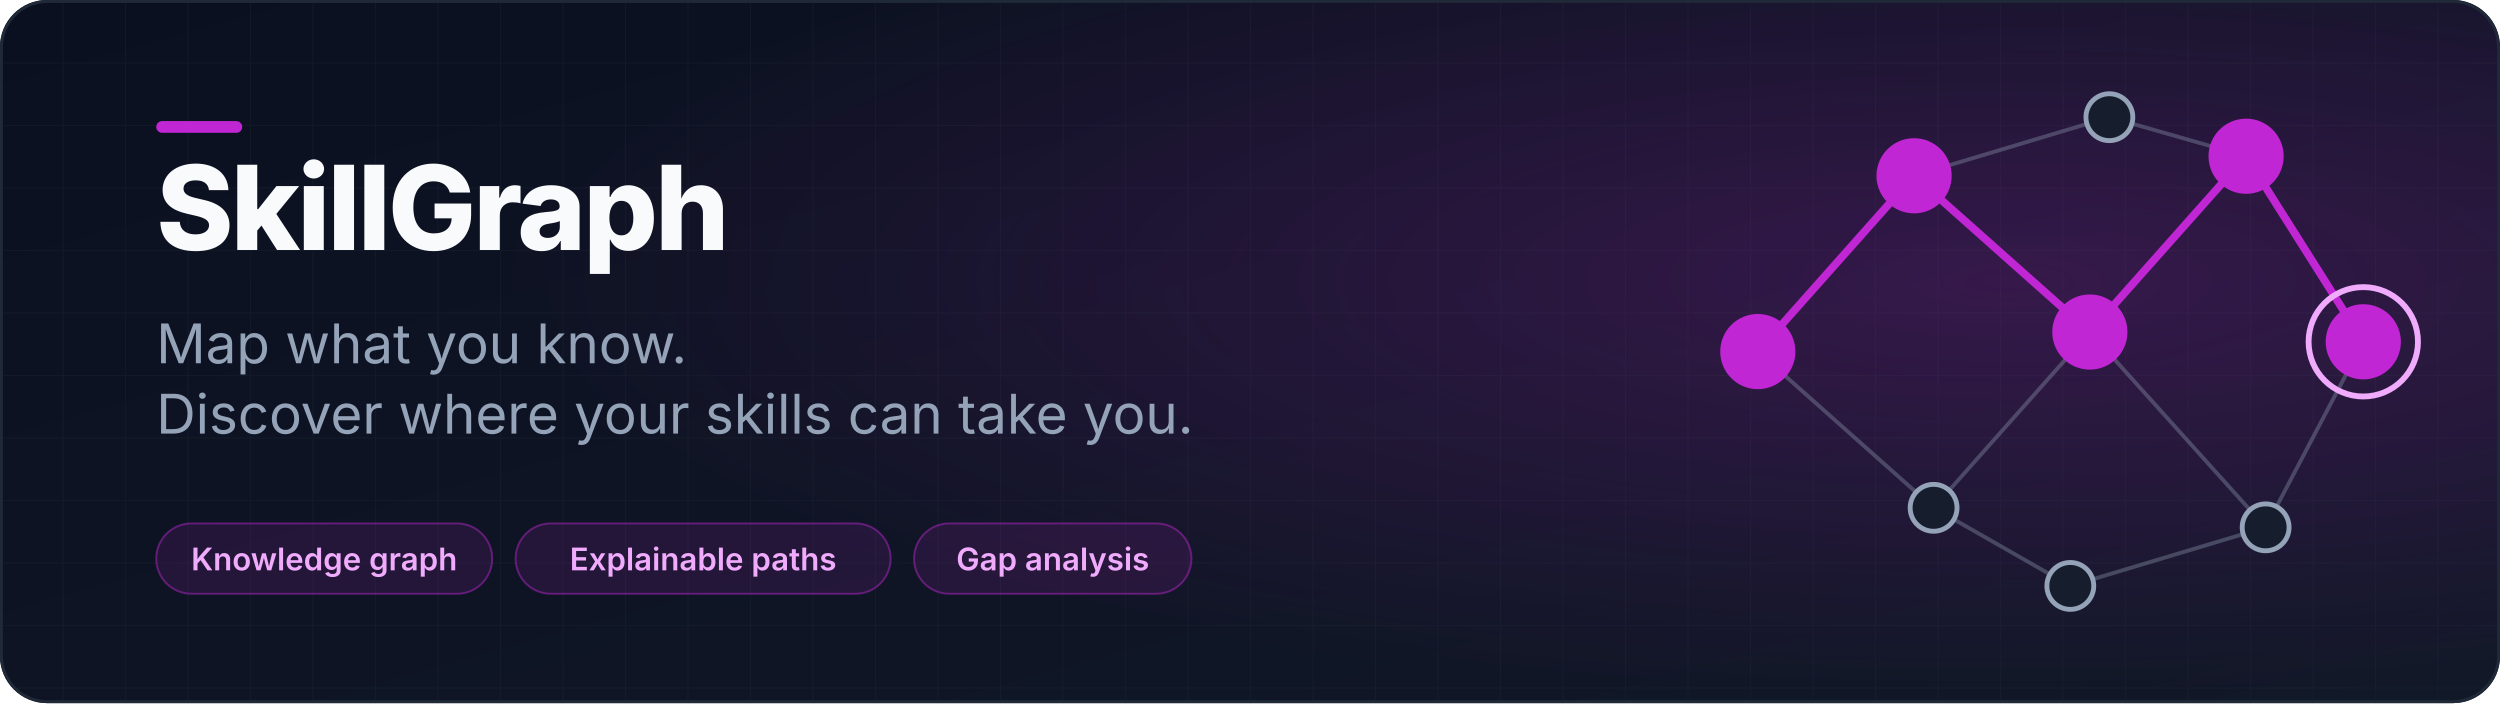
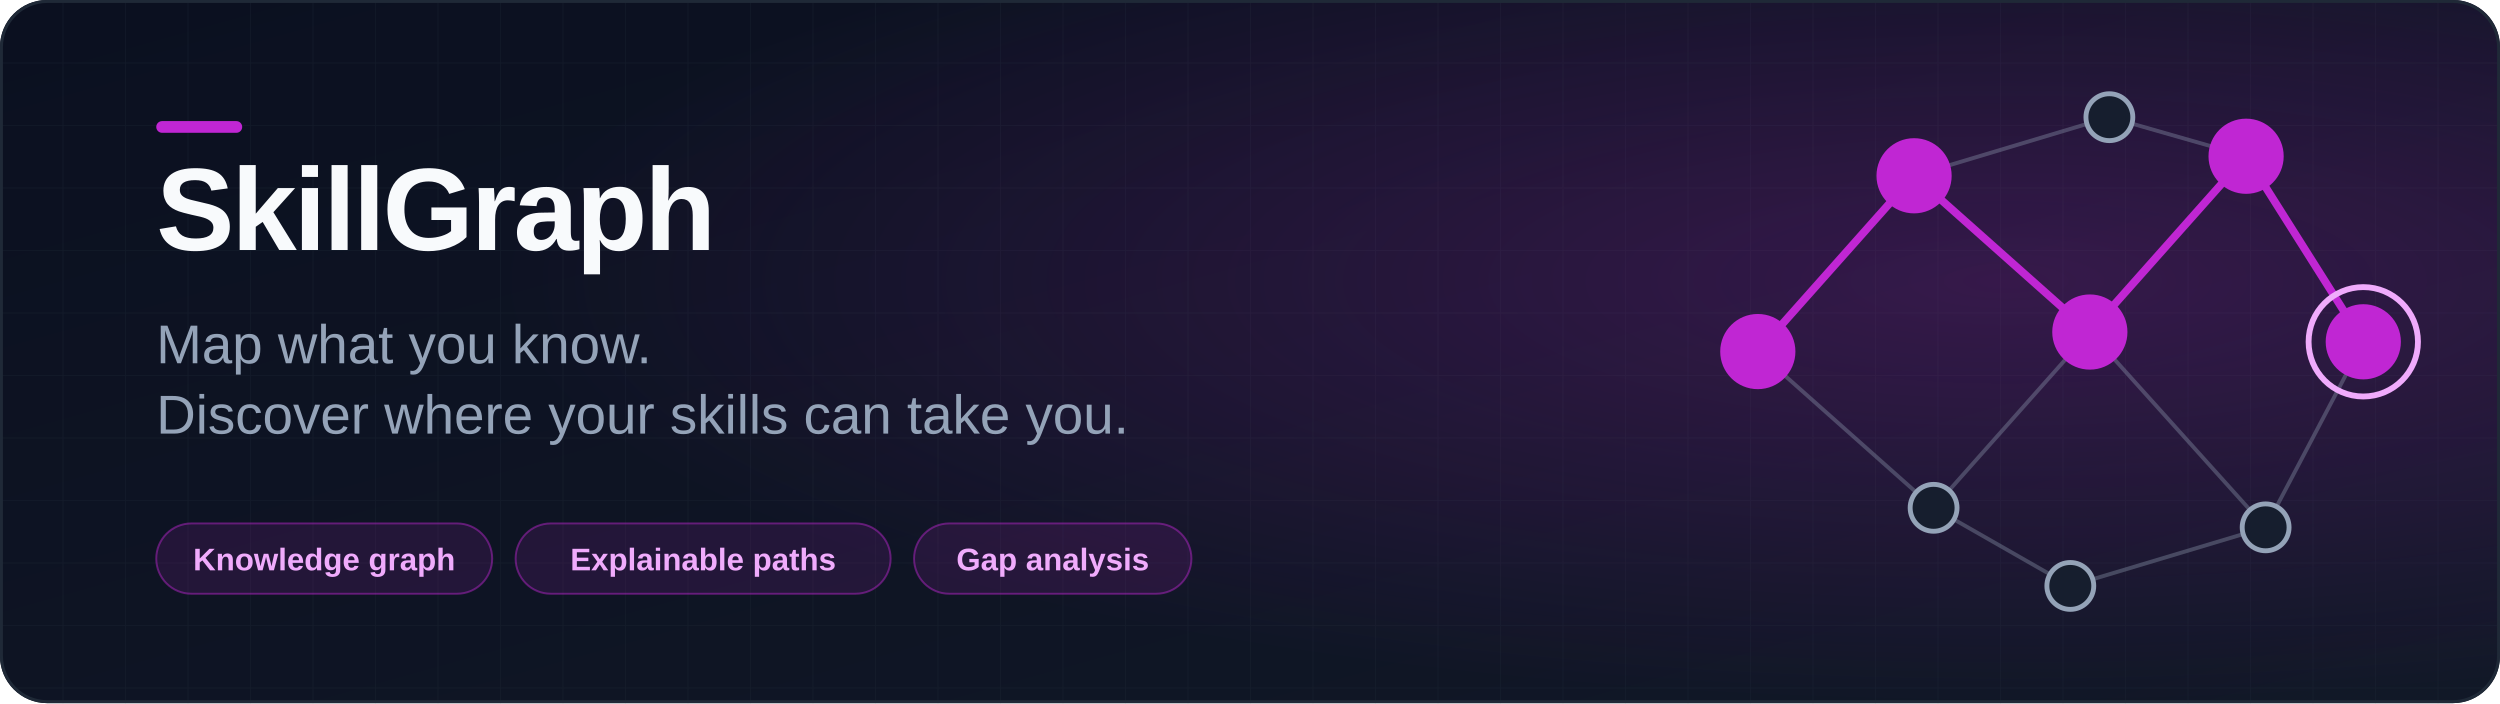
<svg xmlns="http://www.w3.org/2000/svg" width="1280" height="360" viewBox="0 0 1280 360" role="img" aria-label="SkillGraph: Map what you know. Discover where your skills can take you.">
  <defs>
    <linearGradient id="bg" x1="0" y1="0" x2="1" y2="1">
      <stop offset="0" stop-color="#0B1020" />
      <stop offset="1" stop-color="#111827" />
    </linearGradient>
    <radialGradient id="glow" cx="0.8" cy="0.4" r="0.6">
      <stop offset="0" stop-color="#C026D3" stop-opacity="0.22" />
      <stop offset="1" stop-color="#C026D3" stop-opacity="0" />
    </radialGradient>
    <pattern id="grid" width="32" height="32" patternUnits="userSpaceOnUse">
      <path d="M32 0H0V32" fill="none" stroke="#1F2937" stroke-width="1" opacity="0.6" />
    </pattern>
  </defs>
  <rect width="1280" height="360" rx="24" fill="url(#bg)" />
  <rect width="1280" height="360" rx="24" fill="url(#grid)" opacity="0.5" />
  <rect width="1280" height="360" rx="24" fill="url(#glow)" />
  <rect x="0.75" y="0.75" width="1278.5" height="358.5" rx="23.5" fill="none" stroke="#1F2937" stroke-width="1.5" />
  <rect x="80" y="62" width="44" height="6" rx="3" fill="#C026D3" />
-   <text x="80" y="128" font-family="Inter, 'Segoe UI', 'Helvetica Neue', Arial, sans-serif" font-size="60" font-weight="800" letter-spacing="-1.5" fill="#F8FAFC">SkillGraph</text>
-   <text x="80" y="186" font-family="Inter, 'Segoe UI', 'Helvetica Neue', Arial, sans-serif" font-size="28" fill="#94A3B8">Map what you know.</text>
-   <text x="80" y="222" font-family="Inter, 'Segoe UI', 'Helvetica Neue', Arial, sans-serif" font-size="28" fill="#94A3B8">Discover where your skills can take you.</text>
+   <text x="80" y="128" font-family="'IBM Plex Sans', 'Segoe UI', Arial, sans-serif" font-size="60" font-weight="800" letter-spacing="-1.5" fill="#F8FAFC">SkillGraph</text>
+   <text x="80" y="186" font-family="'IBM Plex Sans', 'Segoe UI', Arial, sans-serif" font-size="28" fill="#94A3B8">Map what you know.</text>
+   <text x="80" y="222" font-family="'IBM Plex Sans', 'Segoe UI', Arial, sans-serif" font-size="28" fill="#94A3B8">Discover where your skills can take you.</text>
  <rect x="80" y="268" width="172" height="36" rx="18" fill="#C026D3" fill-opacity="0.12" stroke="#C026D3" stroke-opacity="0.45" />
-   <text x="166.0" y="292" text-anchor="middle" font-family="Inter, 'Segoe UI', 'Helvetica Neue', Arial, sans-serif" font-size="16" font-weight="600" fill="#F0ABFC">Knowledge graph</text>
+   <text x="166.0" y="292" text-anchor="middle" font-family="'IBM Plex Sans', 'Segoe UI', Arial, sans-serif" font-size="16" font-weight="600" fill="#F0ABFC">Knowledge graph</text>
  <rect x="264" y="268" width="192" height="36" rx="18" fill="#C026D3" fill-opacity="0.12" stroke="#C026D3" stroke-opacity="0.45" />
-   <text x="360.0" y="292" text-anchor="middle" font-family="Inter, 'Segoe UI', 'Helvetica Neue', Arial, sans-serif" font-size="16" font-weight="600" fill="#F0ABFC">Explainable paths</text>
+   <text x="360.0" y="292" text-anchor="middle" font-family="'IBM Plex Sans', 'Segoe UI', Arial, sans-serif" font-size="16" font-weight="600" fill="#F0ABFC">Explainable paths</text>
  <rect x="468" y="268" width="142" height="36" rx="18" fill="#C026D3" fill-opacity="0.12" stroke="#C026D3" stroke-opacity="0.45" />
-   <text x="539.0" y="292" text-anchor="middle" font-family="Inter, 'Segoe UI', 'Helvetica Neue', Arial, sans-serif" font-size="16" font-weight="600" fill="#F0ABFC">Gap analysis</text>
+   <text x="539.0" y="292" text-anchor="middle" font-family="'IBM Plex Sans', 'Segoe UI', Arial, sans-serif" font-size="16" font-weight="600" fill="#F0ABFC">Gap analysis</text>
  <line x1="900" y1="180" x2="980" y2="90" stroke="#C026D3" stroke-opacity="1" stroke-width="4" />
  <line x1="900" y1="180" x2="990" y2="260" stroke="#94A3B8" stroke-opacity="0.35" stroke-width="2" />
  <line x1="980" y1="90" x2="1070" y2="170" stroke="#C026D3" stroke-opacity="1" stroke-width="4" />
  <line x1="990" y1="260" x2="1070" y2="170" stroke="#94A3B8" stroke-opacity="0.35" stroke-width="2" />
  <line x1="1070" y1="170" x2="1150" y2="80" stroke="#C026D3" stroke-opacity="1" stroke-width="4" />
  <line x1="1070" y1="170" x2="1160" y2="270" stroke="#94A3B8" stroke-opacity="0.35" stroke-width="2" />
  <line x1="1150" y1="80" x2="1210" y2="175" stroke="#C026D3" stroke-opacity="1" stroke-width="4" />
  <line x1="1160" y1="270" x2="1210" y2="175" stroke="#94A3B8" stroke-opacity="0.35" stroke-width="2" />
  <line x1="990" y1="260" x2="1060" y2="300" stroke="#94A3B8" stroke-opacity="0.35" stroke-width="2" />
  <line x1="980" y1="90" x2="1080" y2="60" stroke="#94A3B8" stroke-opacity="0.35" stroke-width="2" />
  <line x1="1080" y1="60" x2="1150" y2="80" stroke="#94A3B8" stroke-opacity="0.35" stroke-width="2" />
  <line x1="1060" y1="300" x2="1160" y2="270" stroke="#94A3B8" stroke-opacity="0.35" stroke-width="2" />
  <circle cx="900" cy="180" r="18" fill="#C026D3" stroke="#C026D3" stroke-width="2.5" />
  <circle cx="980" cy="90" r="18" fill="#C026D3" stroke="#C026D3" stroke-width="2.5" />
  <circle cx="990" cy="260" r="12" fill="#161E2E" stroke="#94A3B8" stroke-width="2.5" />
  <circle cx="1070" cy="170" r="18" fill="#C026D3" stroke="#C026D3" stroke-width="2.5" />
  <circle cx="1150" cy="80" r="18" fill="#C026D3" stroke="#C026D3" stroke-width="2.5" />
  <circle cx="1160" cy="270" r="12" fill="#161E2E" stroke="#94A3B8" stroke-width="2.5" />
  <circle cx="1210" cy="175" r="18" fill="#C026D3" stroke="#C026D3" stroke-width="2.5" />
  <circle cx="1060" cy="300" r="12" fill="#161E2E" stroke="#94A3B8" stroke-width="2.5" />
  <circle cx="1080" cy="60" r="12" fill="#161E2E" stroke="#94A3B8" stroke-width="2.5" />
  <circle cx="1210" cy="175" r="28" fill="none" stroke="#F0ABFC" stroke-width="3" />
</svg>
